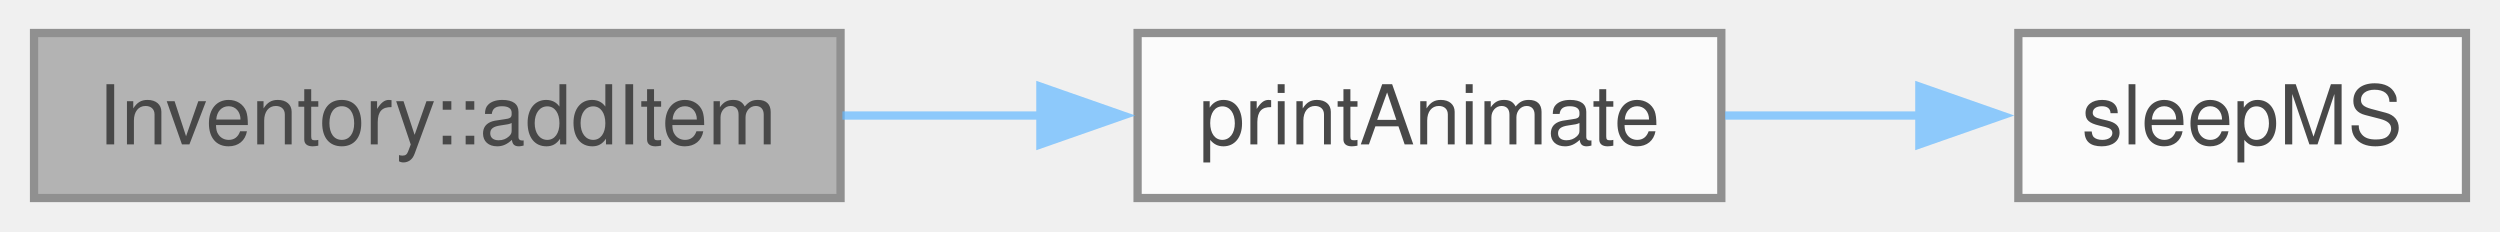
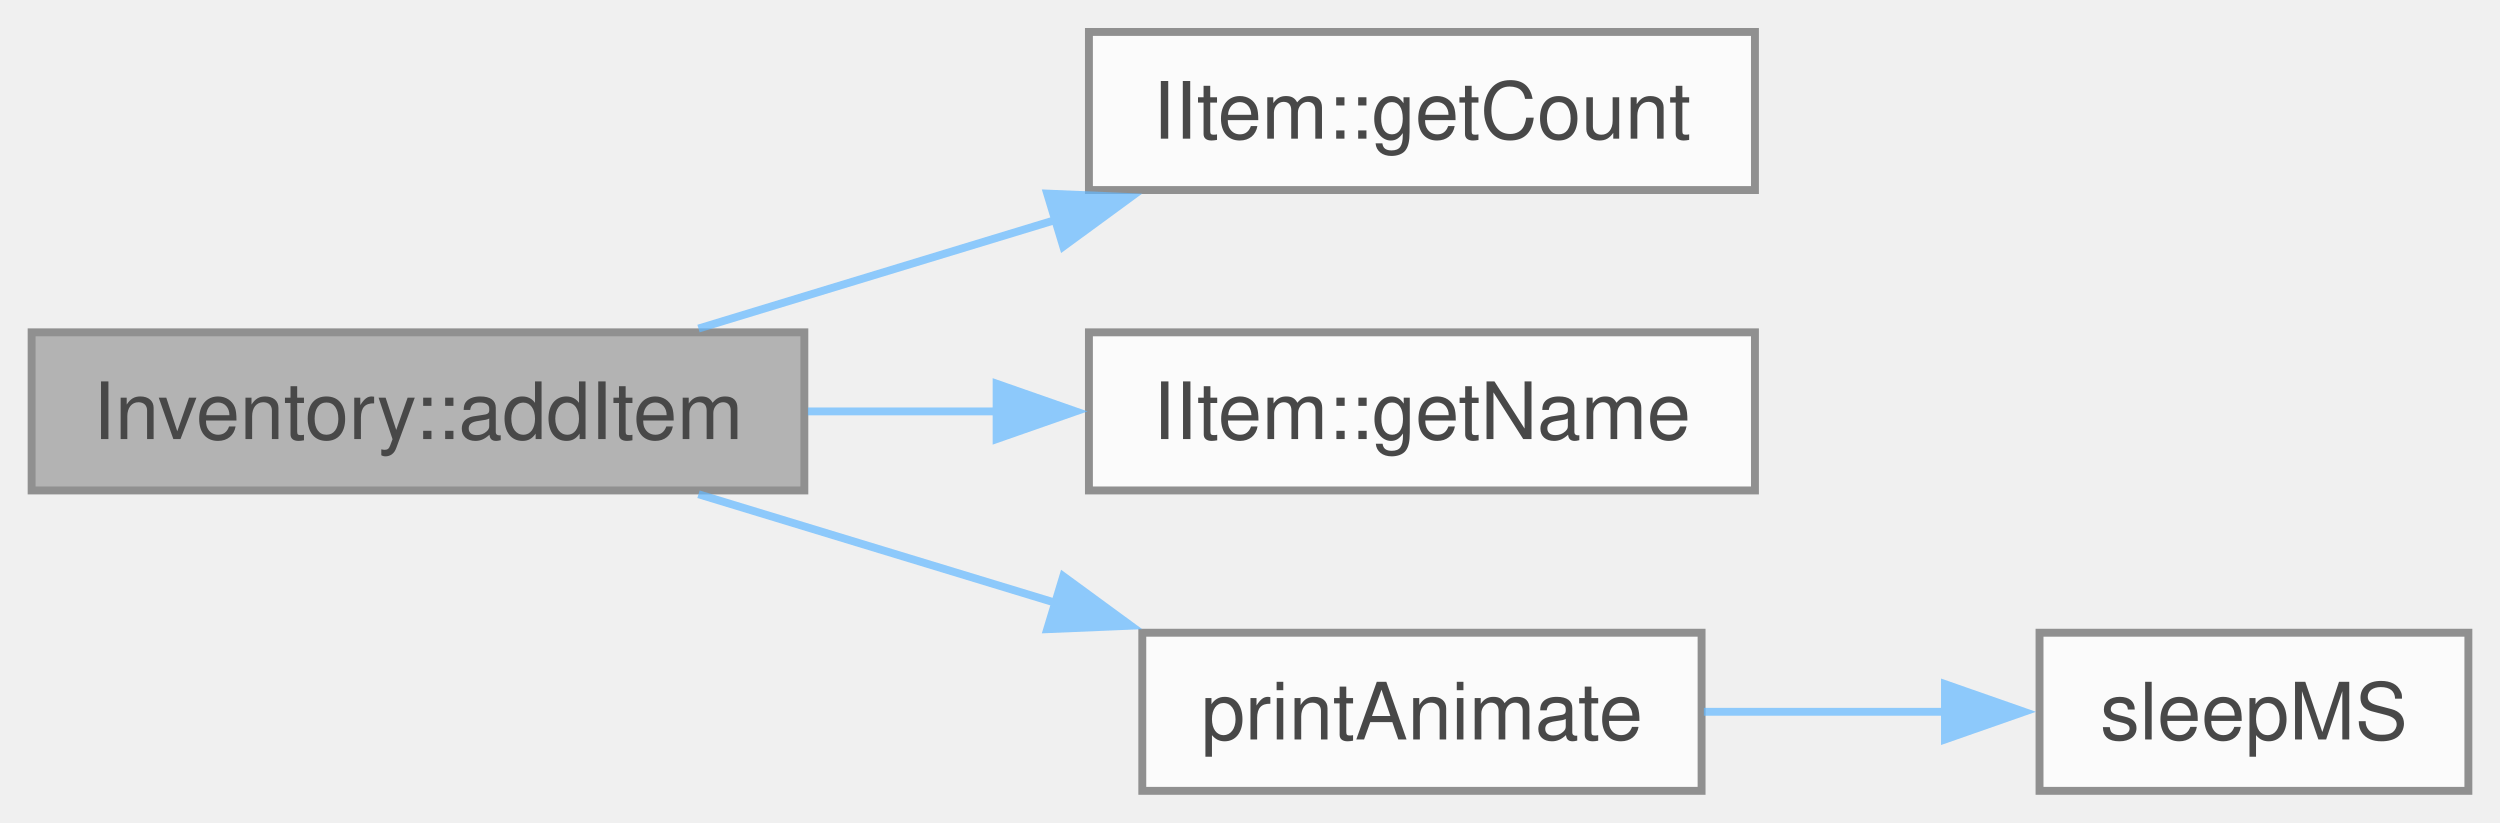
- <svg xmlns="http://www.w3.org/2000/svg" xmlns:xlink="http://www.w3.org/1999/xlink" width="303pt" height="28pt" viewBox="0.00 0.00 302.75 28.00">
+ <svg xmlns="http://www.w3.org/2000/svg" xmlns:xlink="http://www.w3.org/1999/xlink" width="316pt" height="104pt" viewBox="0.00 0.00 316.25 104.00">
  <svg id="main" version="1.1" xml:space="preserve">
    <style type="text/css">
.node, .edge {opacity: 0.7;}
.node.selected, .edge.selected {opacity: 1;}
.edge:hover path { stroke: red; }
.edge:hover polygon { stroke: red; fill: red; }
</style>
    <svg id="graph" class="graph">
-       <g id="graph0" class="graph" transform="scale(1 1) rotate(0) translate(4 24)">
+       <g id="graph0" class="graph" transform="scale(1 1) rotate(0) translate(4 100)">
        <g id="Node000001" class="node">
          <g id="a_Node000001">
            <a xlink:title="Adds an item to inventory.">
-               <polygon fill="#999999" stroke="#666666" points="97.75,-20 0,-20 0,0 97.75,0 97.75,-20" />
-               <text text-anchor="middle" x="48.88" y="-6.5" font-family="Helvetica,sans-Serif" font-size="10.00">Inventory::addItem</text>
+               <polygon fill="#999999" stroke="#666666" points="97.75,-58 0,-58 0,-38 97.75,-38 97.75,-58" />
+               <text text-anchor="middle" x="48.88" y="-44.5" font-family="Helvetica,sans-Serif" font-size="10.00">Inventory::addItem</text>
            </a>
          </g>
        </g>
        <g id="Node000002" class="node">
          <g id="a_Node000002">
-             <a xlink:href="extras_8cpp.html#a251383c9dea6cb260fb6f9ebb010139f" target="_top" xlink:title="Outputs a text character by character with a given delay.">
-               <polygon fill="white" stroke="#666666" points="204.5,-20 133.75,-20 133.75,0 204.5,0 204.5,-20" />
-               <text text-anchor="middle" x="169.12" y="-6.5" font-family="Helvetica,sans-Serif" font-size="10.00">printAnimate</text>
+             <a xlink:href="class_i_item.html#a5a1e25be1c8a94e21ec832a9b7b5492f" target="_top" xlink:title=" ">
+               <polygon fill="white" stroke="#666666" points="218,-96 133.75,-96 133.75,-76 218,-76 218,-96" />
+               <text text-anchor="middle" x="175.88" y="-82.5" font-family="Helvetica,sans-Serif" font-size="10.00">IItem::getCount</text>
            </a>
          </g>
        </g>
        <g id="edge1_Node000001_Node000002" class="edge">
          <g id="a_edge1_Node000001_Node000002">
            <a xlink:title=" ">
-               <path fill="none" stroke="#63b8ff" d="M97.97,-10C105.96,-10 114.23,-10 122.17,-10" />
-               <polygon fill="#63b8ff" stroke="#63b8ff" points="121.97,-13.5 131.97,-10 121.97,-6.5 121.97,-13.5" />
+               <path fill="none" stroke="#63b8ff" d="M84.36,-58.48C98.44,-62.76 114.9,-67.77 129.89,-72.33" />
+               <polygon fill="#63b8ff" stroke="#63b8ff" points="128.47,-75.55 139.05,-75.11 130.5,-68.85 128.47,-75.55" />
            </a>
          </g>
        </g>
        <g id="Node000003" class="node">
          <g id="a_Node000003">
-             <a xlink:href="extras_8cpp.html#aea0e34fe8a665ef6cb1fd6526ce1deb0" target="_top" xlink:title=" ">
-               <polygon fill="white" stroke="#666666" points="294.75,-20 240.5,-20 240.5,0 294.75,0 294.75,-20" />
-               <text text-anchor="middle" x="267.62" y="-6.5" font-family="Helvetica,sans-Serif" font-size="10.00">sleepMS</text>
+             <a xlink:href="class_i_item.html#a6b86cf44e8eebf94b7096ea5645a0527" target="_top" xlink:title=" ">
+               <polygon fill="white" stroke="#666666" points="218,-58 133.75,-58 133.75,-38 218,-38 218,-58" />
+               <text text-anchor="middle" x="175.88" y="-44.5" font-family="Helvetica,sans-Serif" font-size="10.00">IItem::getName</text>
            </a>
          </g>
        </g>
-         <g id="edge2_Node000002_Node000003" class="edge">
-           <g id="a_edge2_Node000002_Node000003">
+         <g id="edge2_Node000001_Node000003" class="edge">
+           <g id="a_edge2_Node000001_Node000003">
            <a xlink:title=" ">
-               <path fill="none" stroke="#63b8ff" d="M204.96,-10C212.64,-10 220.8,-10 228.59,-10" />
-               <polygon fill="#63b8ff" stroke="#63b8ff" points="228.5,-13.5 238.5,-10 228.5,-6.5 228.5,-13.5" />
+               <path fill="none" stroke="#63b8ff" d="M98.2,-48C106.05,-48 114.21,-48 122.16,-48" />
+               <polygon fill="#63b8ff" stroke="#63b8ff" points="122.07,-51.5 132.07,-48 122.07,-44.5 122.07,-51.5" />
+             </a>
+           </g>
+         </g>
+         <g id="Node000004" class="node">
+           <g id="a_Node000004">
+             <a xlink:href="extras_8cpp.html#a251383c9dea6cb260fb6f9ebb010139f" target="_top" xlink:title="Outputs a text character by character with a given delay.">
+               <polygon fill="white" stroke="#666666" points="211.25,-20 140.5,-20 140.5,0 211.25,0 211.25,-20" />
+               <text text-anchor="middle" x="175.88" y="-6.5" font-family="Helvetica,sans-Serif" font-size="10.00">printAnimate</text>
+             </a>
+           </g>
+         </g>
+         <g id="edge3_Node000001_Node000004" class="edge">
+           <g id="a_edge3_Node000001_Node000004">
+             <a xlink:title=" ">
+               <path fill="none" stroke="#63b8ff" d="M84.36,-37.52C98.44,-33.24 114.9,-28.23 129.89,-23.67" />
+               <polygon fill="#63b8ff" stroke="#63b8ff" points="130.5,-27.15 139.05,-20.89 128.47,-20.45 130.5,-27.15" />
+             </a>
+           </g>
+         </g>
+         <g id="Node000005" class="node">
+           <g id="a_Node000005">
+             <a xlink:href="extras_8cpp.html#aea0e34fe8a665ef6cb1fd6526ce1deb0" target="_top" xlink:title=" ">
+               <polygon fill="white" stroke="#666666" points="308.25,-20 254,-20 254,0 308.25,0 308.25,-20" />
+               <text text-anchor="middle" x="281.12" y="-6.5" font-family="Helvetica,sans-Serif" font-size="10.00">sleepMS</text>
+             </a>
+           </g>
+         </g>
+         <g id="edge4_Node000004_Node000005" class="edge">
+           <g id="a_edge4_Node000004_Node000005">
+             <a xlink:title=" ">
+               <path fill="none" stroke="#63b8ff" d="M211.54,-10C221.4,-10 232.18,-10 242.21,-10" />
+               <polygon fill="#63b8ff" stroke="#63b8ff" points="242.04,-13.5 252.04,-10 242.04,-6.5 242.04,-13.5" />
            </a>
          </g>
        </g>
      </g>
    </svg>
  </svg>
  <style type="text/css">

[data-mouse-over-selected='false'] { opacity: 0.7; }
[data-mouse-over-selected='true']  { opacity: 1.0; }

</style>
</svg>
